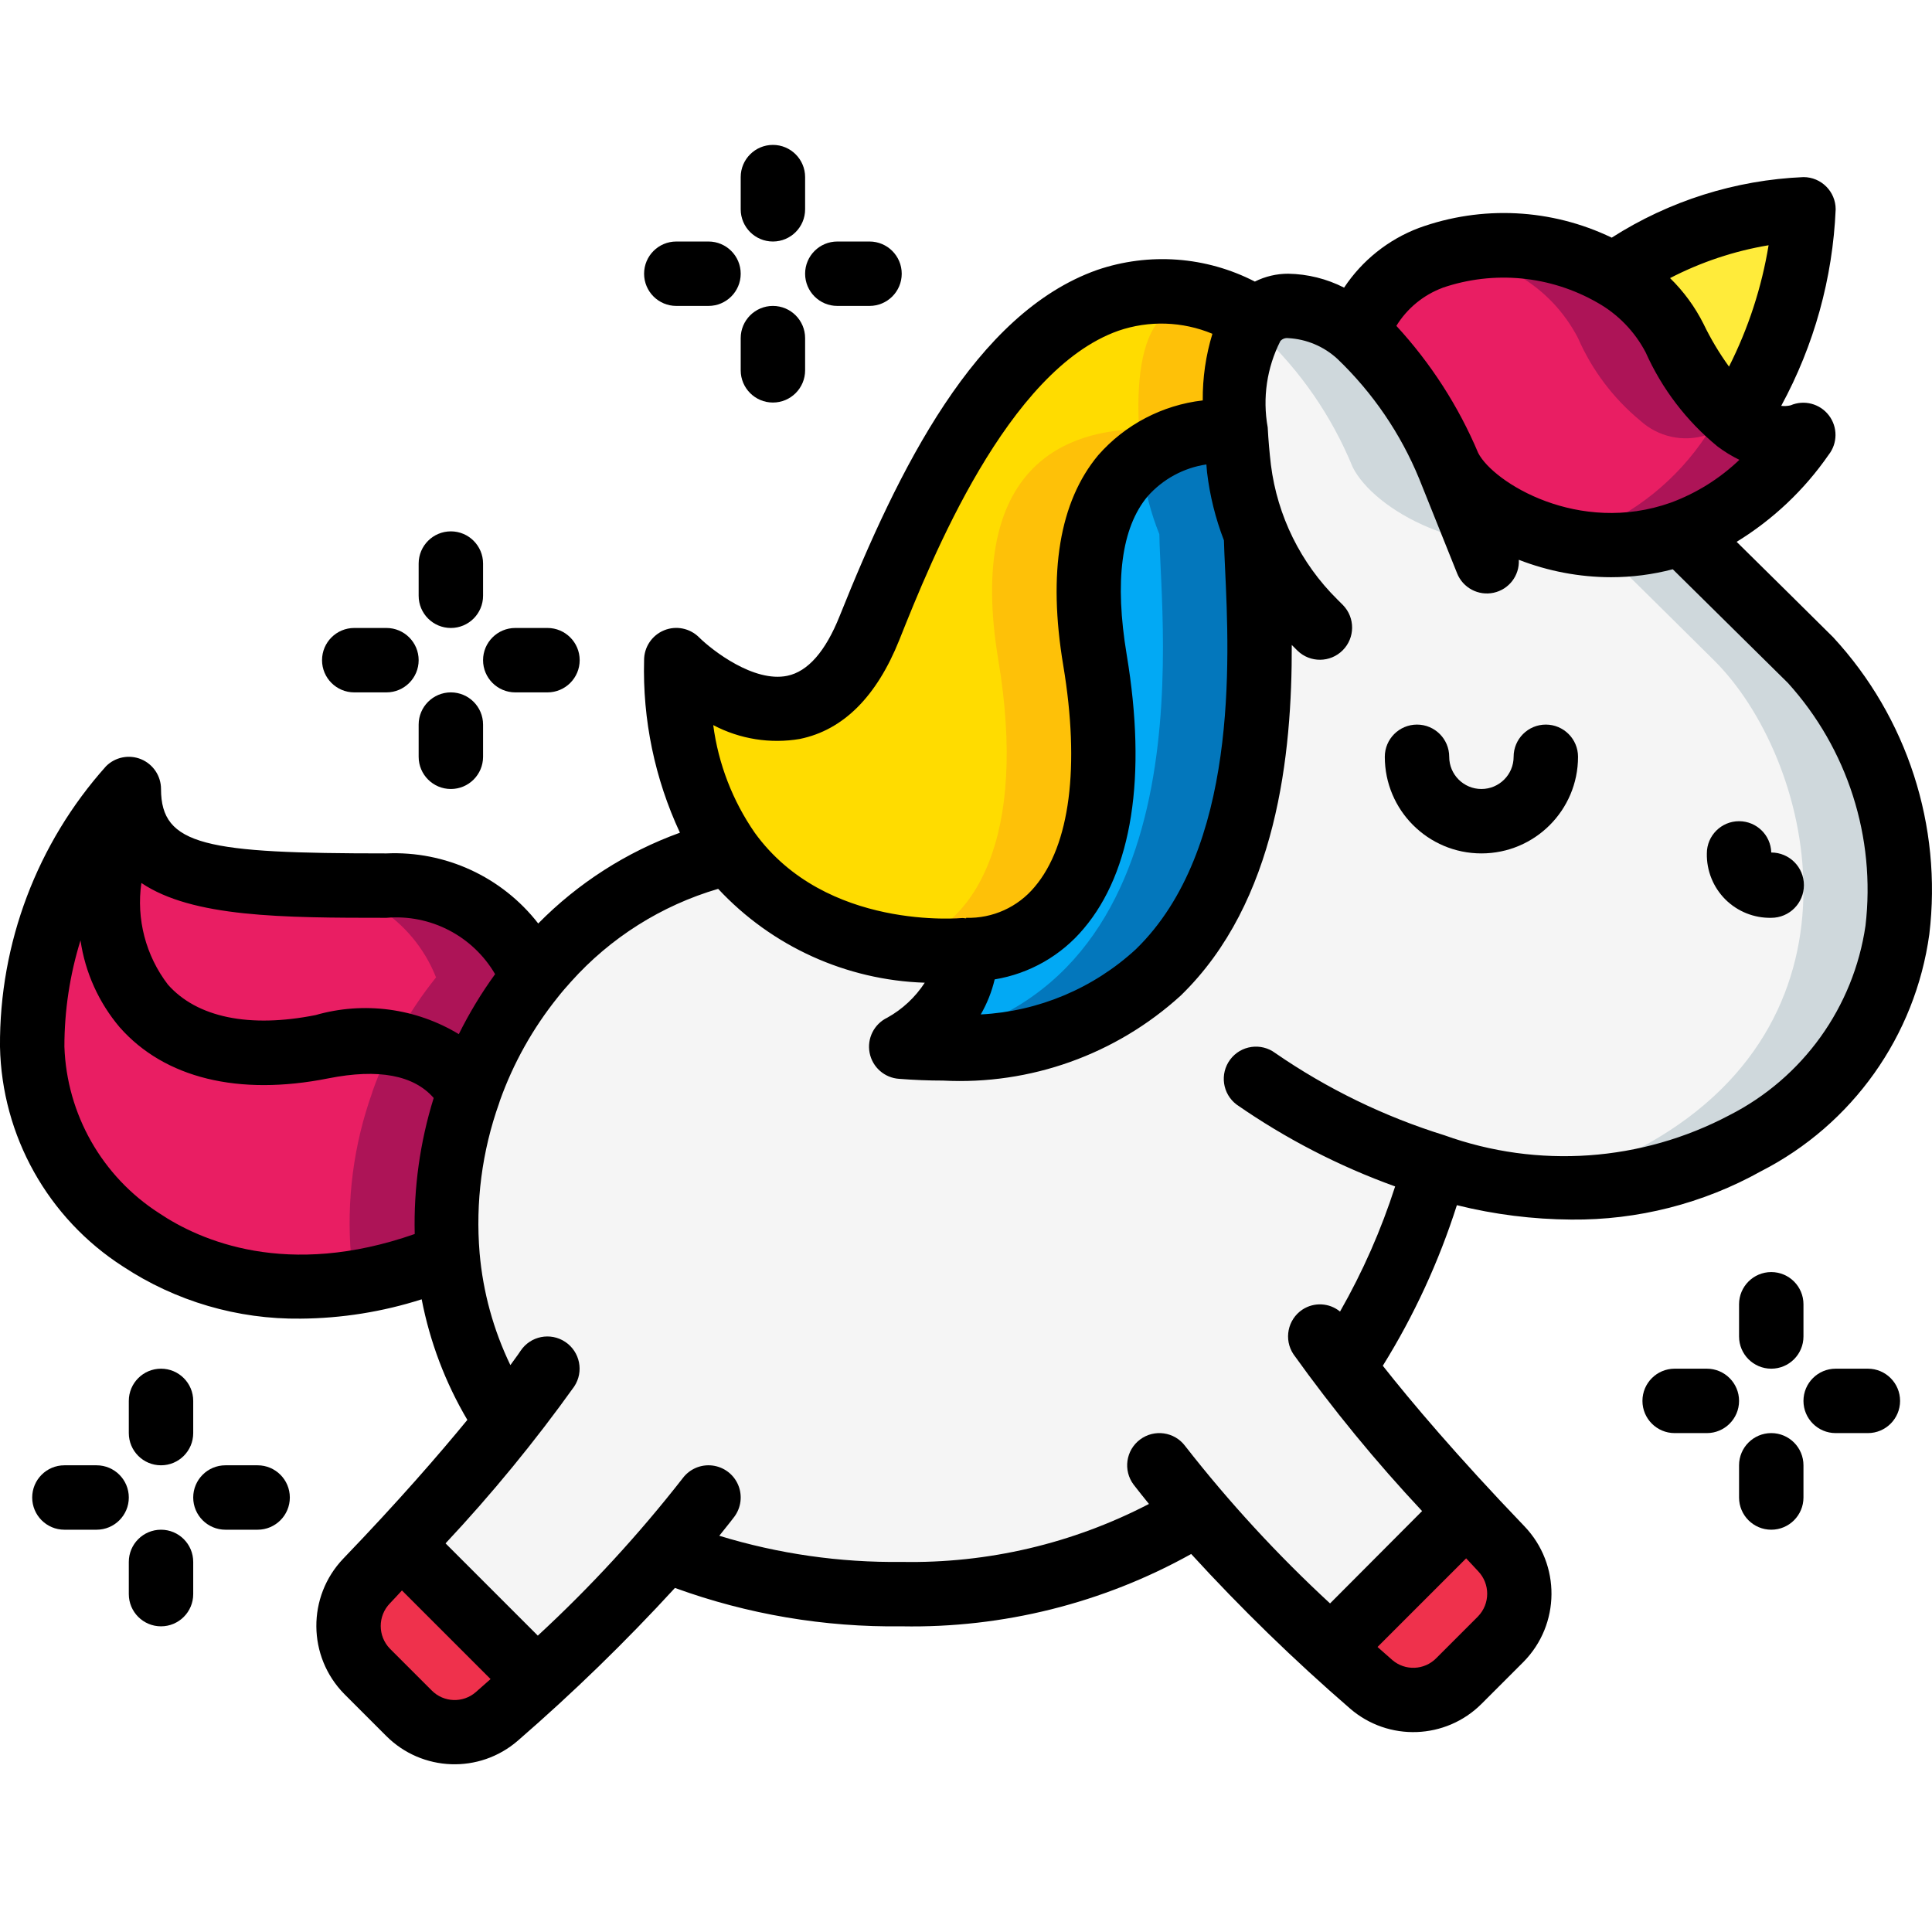
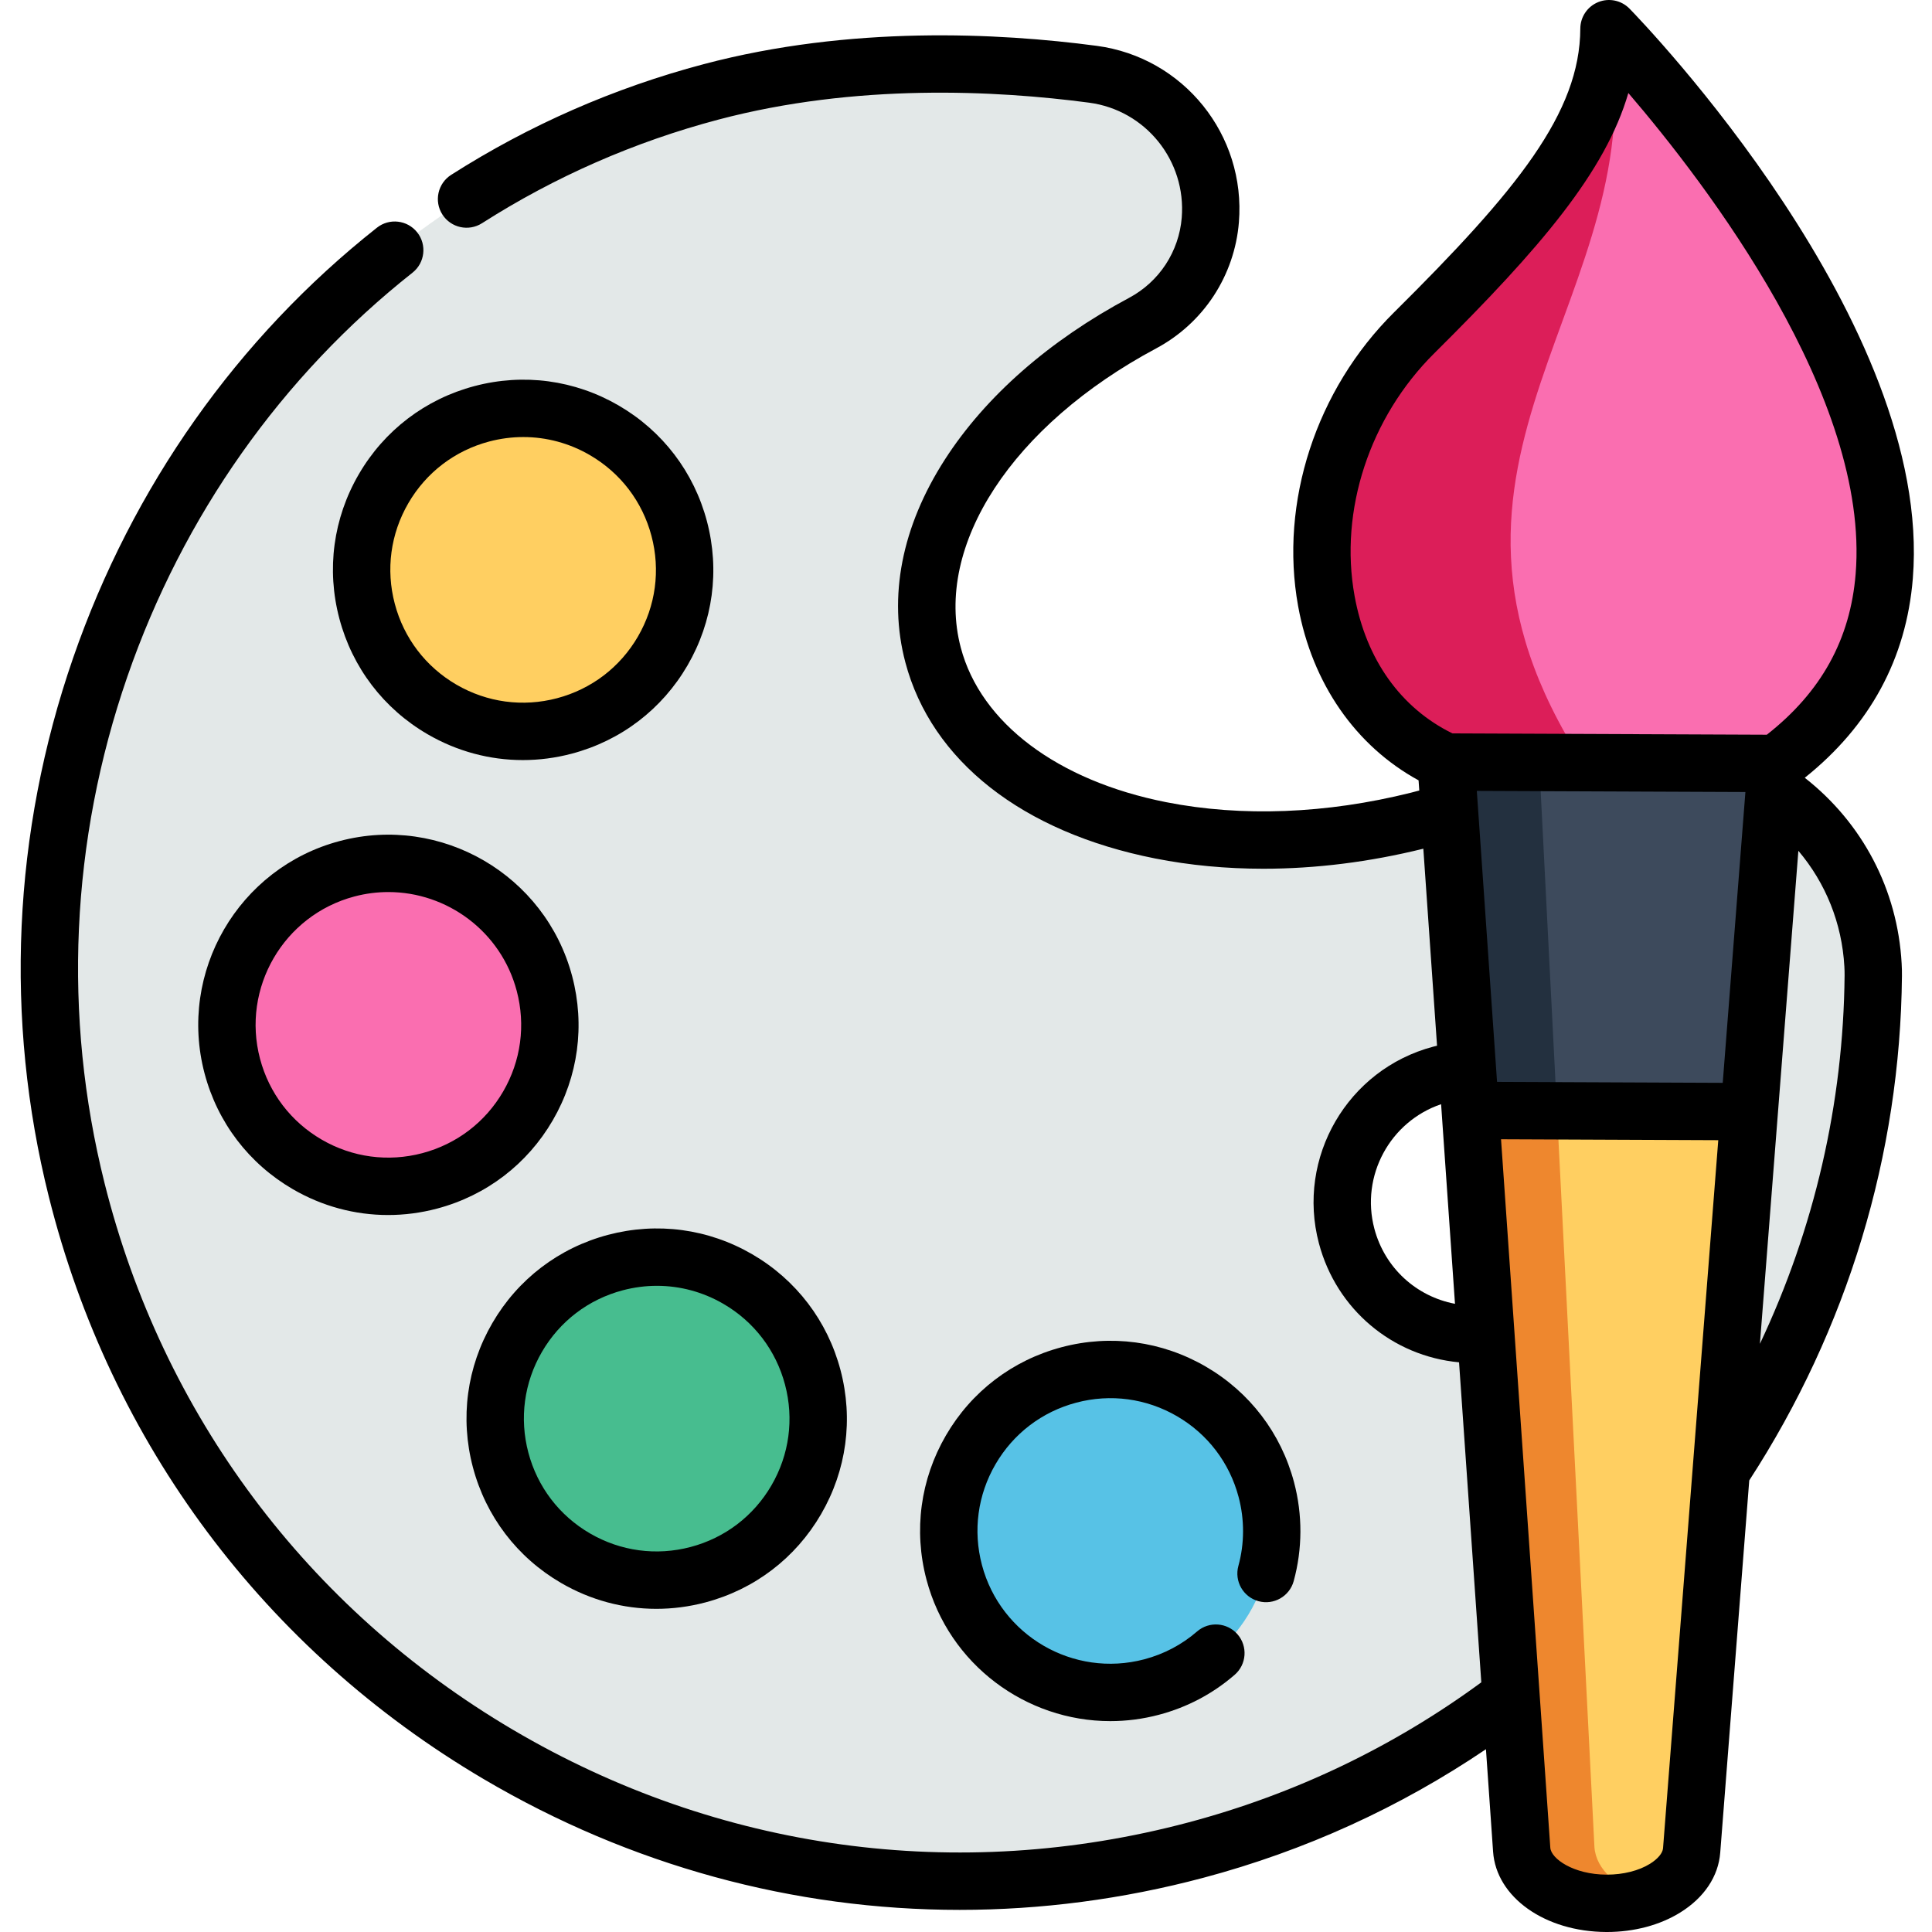
- <svg xmlns="http://www.w3.org/2000/svg" height="256" viewBox="0 0 30 25.5" width="256" version="1.1" id="svg70">
-   <defs id="defs74" />
-   <g id="Page-1" fill="none" fill-rule="evenodd" transform="matrix(0.5000765,0,0,0.5000765,-1.5542417e-4,0)">
-     <g id="023---Unicorn">
-       <path id="Path" d="m 55.99,9.01 c -0.908,1.382 -2.227,2.445 -3.77,3.04 C 48.96,13.21 45.71,11.43 45,10 44.359,8.437 43.39,7.028 42.16,5.87 43.02,2.89 47.35,2.4 50.12,4.04 50.923,4.498 51.575,5.179 52,6 c 0.434,0.993 1.095,1.87 1.93,2.56 0.556,0.509 1.342,0.681 2.06,0.45 z" fill="#e91e63" />
-       <path id="path3" d="M 53.93,8.56 C 53.095,7.87 52.434,6.993 52,6 51.575,5.179 50.923,4.498 50.12,4.04 48.619,3.178 46.849,2.91 45.16,3.286 45.849,3.432 46.511,3.686 47.12,4.04 47.923,4.498 48.575,5.179 49,6 c 0.434,0.993 1.095,1.87 1.93,2.56 0.556,0.509 1.342,0.681 2.06,0.45 -0.908,1.382 -2.227,2.445 -3.77,3.04 -0.226,0.079 -0.456,0.146 -0.69,0.2 1.224,0.285 2.504,0.216 3.69,-0.2 1.543,-0.595 2.862,-1.658 3.77,-3.04 -0.718,0.231 -1.504,0.059 -2.06,-0.45 z" fill="#ad1457" />
-       <path id="path5" d="M 38.37,8.83 C 36.26,8.86 32.97,9.84 34,16 c 1,6 -1,9 -4,9 0,0 -4.78,0.53 -7.37,-3.05 C 21.463,20.193 20.892,18.107 21,16 c 0,0 4,4 6,-1 1.91,-4.77 5.63,-13.17 12.04,-9.6 -0.62,0.66 -0.75,2.03 -0.67,3.43 z" fill="#ffdc00" />
-       <path id="path7" d="M 39.04,5.4 C 37.707,4.559 36.077,4.332 34.565,4.776 35.078,4.928 35.573,5.137 36.04,5.4 35.42,6.06 35.29,7.43 35.37,8.83 33.26,8.86 29.97,9.84 31,16 c 0.906,5.435 -0.654,8.4 -3.185,8.912 0.722,0.115 1.456,0.144 2.185,0.088 3,0 5,-3 4,-9 -1.03,-6.16 2.26,-7.14 4.37,-7.17 -0.08,-1.4 0.05,-2.77 0.67,-3.43 z" fill="#fec108" />
-       <path id="path9" d="m 28,28 c 1.142,-0.586 1.899,-1.721 2,-3 3,0 5,-3 4,-9 -1.03,-6.16 2.26,-7.14 4.37,-7.17 0.02,0.41 0.06,0.83 0.1,1.22 0.089,0.7 0.267,1.385 0.53,2.04 0.04,3.16 1.88,16.9 -11,15.91 z" fill="#02a9f4" />
-       <path id="path11" d="m 39,12.09 c -0.263,-0.655 -0.441,-1.34 -0.53,-2.04 -0.04,-0.39 -0.08,-0.81 -0.1,-1.22 -1.046,-0.019 -2.071,0.296 -2.926,0.9 0.01,0.107 0.015,0.22 0.026,0.323 0.089,0.699 0.267,1.383 0.53,2.037 0.036,2.875 1.559,14.5 -7.866,15.833 C 28.056,27.969 28,28 28,28 40.88,28.99 39.04,15.25 39,12.09 Z" fill="#0377bc" />
-       <path id="path13" d="m 54.19,31 c -2.973,1.56 -6.46,1.817 -9.63,0.71 -0.603,2.228 -1.566,4.342 -2.85,6.26 0.7,0.91 1.94,2.44 3.84,4.48 l -4.23,4.23 C 39.862,45.359 38.483,43.953 37.19,42.47 34.443,44.2 31.246,45.08 28,45 c -2.514,0.056 -5.013,-0.407 -7.34,-1.36 -1.251,1.419 -2.58,2.768 -3.98,4.04 l -4.23,-4.23 c 1.47,-1.58 2.54,-2.85 3.28,-3.76 -1.05,-1.542 -1.68,-3.331 -1.83,-5.19 -0.147,-1.721 0.078,-3.454 0.66,-5.08 v -0.01 c 0.454,-1.29 1.124,-2.494 1.98,-3.56 0.14,-0.18 0.3,-0.36 0.46,-0.54 1.48,-1.68 3.449,-2.855 5.63,-3.36 C 25.22,25.53 30,25 30,25 29.899,26.279 29.142,27.414 28,28 40.88,28.99 39.04,15.25 39,12.09 38.737,11.435 38.559,10.75 38.47,10.05 38.43,9.66 38.39,9.24 38.37,8.83 38.29,7.43 38.42,6.06 39.04,5.4 39.288,5.136 39.638,4.99 40,5 c 0.799,0.03 1.563,0.337 2.16,0.87 1.23,1.158 2.199,2.567 2.84,4.13 0.71,1.43 3.96,3.21 7.22,2.05 1.26,1.24 2.72,2.68 4,3.95 3.03,3 5.06,11 -2.03,15 z" fill="#f5f5f5" />
-       <path id="path15" d="m 39.16,5.87 c 1.23,1.158 2.199,2.567 2.84,4.13 0.66,1.329 3.514,2.957 6.53,2.25 C 47.099,12.005 45.826,11.194 45,10 44.359,8.437 43.39,7.028 42.16,5.87 41.563,5.337 40.799,5.03 40,5 39.638,4.99 39.288,5.136 39.04,5.4 c -0.07,0.077 -0.132,0.16 -0.187,0.249 0.103,0.072 0.208,0.14 0.307,0.221 z" fill="#cfd8dc" />
-       <path id="path17" d="m 56.22,16 c -1.28,-1.27 -2.74,-2.71 -4,-3.95 -0.847,0.299 -1.747,0.419 -2.643,0.352 1.175,1.157 2.48,2.444 3.643,3.6 3.03,3 5.06,11 -2.03,15 -1.198,0.674 -2.516,1.108 -3.88,1.277 2.371,0.324 4.784,-0.125 6.88,-1.279 7.09,-4 5.06,-12 2.03,-15 z" fill="#cfd8dc" />
-       <path id="path19" d="m 16.54,25.85 c -0.856,1.066 -1.526,2.27 -1.98,3.56 v 0.01 C 13.978,31.046 13.753,32.779 13.9,34.5 6.46,37.54 1,32.77 1,28 0.983,25.055 2.051,22.207 4,20 c 0,3 3,3 8,3 1.974,-0.144 3.812,1.01 4.54,2.85 z" fill="#e91e63" />
-       <path id="path21" d="M 12,23 C 7,23 4,23 4,20 3.357,20.705 2.814,21.495 2.385,22.348 3.73,23 6,23 9,23 c 1.974,-0.144 3.812,1.01 4.54,2.85 -0.856,1.066 -1.526,2.27 -1.98,3.56 v 0.01 c -0.582,1.626 -0.807,3.359 -0.66,5.08 -0.975,0.401 -1.996,0.68 -3.04,0.83 2.051,0.283 4.141,-0.004 6.04,-0.83 -0.147,-1.721 0.078,-3.454 0.66,-5.08 v -0.01 c 0.454,-1.29 1.124,-2.494 1.98,-3.56 C 15.812,24.01 13.974,22.856 12,23 Z" fill="#ad1457" />
-       <path id="path23" d="M 56,2 C 55.869,4.325 55.157,6.581 53.93,8.56 53.095,7.87 52.434,6.993 52,6 51.575,5.179 50.923,4.498 50.12,4.04 51.842,2.807 53.884,2.099 56,2 Z" fill="#ffeb3a" />
-       <path id="path25" d="m 46.6,46.4 -1.3,1.3 c -0.739,0.743 -1.928,0.787 -2.72,0.1 -0.37,-0.32 -0.8,-0.7 -1.26,-1.12 l 4.23,-4.23 c 0.32,0.36 0.69,0.74 1.07,1.14 0.76,0.786 0.751,2.035 -0.02,2.81 z" fill="#ef314c" />
-       <path id="path27" d="m 16.68,47.68 c -0.46,0.42 -0.89,0.8 -1.26,1.12 -0.792,0.687 -1.981,0.643 -2.72,-0.1 l -1.3,-1.3 c -0.771,-0.775 -0.78,-2.024 -0.02,-2.81 0.38,-0.4 0.75,-0.78 1.07,-1.14 z" fill="#ef314c" />
-       <g fill="#000000" id="g66">
-         <path id="Shape" d="m 53.925,12.325 c 1.129,-0.692 2.101,-1.611 2.855,-2.7 C 57.063,9.266 57.067,8.76 56.788,8.397 56.51,8.034 56.02,7.906 55.6,8.087 55.505,8.109 55.406,8.115 55.309,8.103 56.331,6.224 56.909,4.137 57,2 57,1.448 56.552,1 56,1 53.884,1.09 51.83,1.739 50.046,2.88 48.171,1.977 46.011,1.869 44.056,2.58 43.108,2.939 42.296,3.587 41.736,4.432 41.198,4.158 40.604,4.01 40,4 c -0.359,-2.616e-4 -0.714,0.083 -1.035,0.244 -1.516,-0.782 -3.286,-0.912 -4.9,-0.36 -3.789,1.344 -6.166,6.186 -7.992,10.744 -0.439,1.1 -0.986,1.724 -1.626,1.857 -1.038,0.216 -2.329,-0.789 -2.738,-1.192 C 21.423,15.006 20.992,14.919 20.618,15.074 20.243,15.229 19.999,15.595 20,16 c -0.049,1.848 0.332,3.682 1.113,5.357 -1.659,0.6 -3.162,1.563 -4.4,2.819 C 15.588,22.729 13.831,21.918 12,22 6.407,22 5,21.765 5,20 5,19.596 4.756,19.231 4.383,19.076 4.009,18.922 3.579,19.007 3.293,19.293 1.152,21.685 -0.022,24.789 0,28 c 0.056,2.77 1.488,5.33 3.819,6.827 1.637,1.08 3.56,1.644 5.521,1.619 1.274,-0.01 2.54,-0.212 3.754,-0.6 0.255,1.32 0.734,2.586 1.418,3.744 -0.888,1.082 -2.138,2.524 -3.851,4.306 -1.129,1.18 -1.115,3.045 0.032,4.208 l 1.3,1.3 c 1.112,1.113 2.894,1.178 4.084,0.149 1.716,-1.487 3.346,-3.071 4.881,-4.745 2.256,0.821 4.642,1.224 7.042,1.192 3.142,0.058 6.243,-0.717 8.988,-2.246 1.55,1.695 3.197,3.297 4.934,4.8 1.19,1.029 2.972,0.964 4.084,-0.149 l 1.3,-1.3 c 1.147,-1.163 1.161,-3.028 0.032,-4.209 -2.1,-2.188 -3.525,-3.878 -4.4,-4.987 0.97,-1.561 1.742,-3.235 2.3,-4.986 1.163,0.289 2.356,0.439 3.554,0.447 2.06,0.02 4.089,-0.497 5.888,-1.5 2.841,-1.452 4.793,-4.2 5.228,-7.36 0.404,-3.363 -0.687,-6.733 -2.985,-9.221 -0.951,-0.944 -2.003,-1.983 -2.998,-2.964 z M 53.688,6.884 C 53.385,6.466 53.12,6.022 52.896,5.557 52.631,5.029 52.28,4.549 51.857,4.136 c 0.961,-0.497 1.993,-0.842 3.06,-1.02 -0.215,1.311 -0.63,2.582 -1.229,3.768 z m -8.9,-2.446 c 1.595,-0.547 3.349,-0.38 4.812,0.459 0.639,0.359 1.16,0.896 1.5,1.545 0.506,1.133 1.269,2.132 2.228,2.919 0.213,0.161 0.442,0.301 0.682,0.418 -0.611,0.584 -1.335,1.036 -2.128,1.329 C 49.017,12.126 46.374,10.482 45.902,9.57 45.289,8.116 44.428,6.779 43.359,5.619 43.692,5.077 44.197,4.661 44.793,4.438 Z m -6.748,8.715 c 0.134,2.834 0.414,8.73 -2.771,11.824 -1.32,1.215 -3.023,1.93 -4.815,2.023 0.196,-0.34 0.342,-0.706 0.432,-1.088 1.082,-0.178 2.064,-0.738 2.767,-1.579 1.5,-1.774 1.964,-4.711 1.333,-8.5 -0.382,-2.29 -0.165,-3.945 0.647,-4.918 0.473,-0.536 1.12,-0.888 1.827,-0.993 0.009,0.081 0.011,0.166 0.021,0.247 0.086,0.723 0.262,1.432 0.524,2.111 0.007,0.25 0.019,0.534 0.035,0.873 z m -13.2,5.292 c 1.342,-0.276 2.38,-1.31 3.085,-3.073 1,-2.508 3.356,-8.38 6.8,-9.6 0.953,-0.328 1.992,-0.294 2.922,0.093 -0.205,0.67 -0.306,1.368 -0.3,2.069 -1.256,0.145 -2.413,0.752 -3.247,1.702 -1.2,1.441 -1.568,3.637 -1.084,6.529 0.523,3.14 0.208,5.581 -0.887,6.873 C 31.605,23.669 30.82,24.024 30,24 v 0.017 c -0.035,-0.006 -0.071,-0.009 -0.107,-0.011 -0.043,0 -4.247,0.407 -6.455,-2.645 -0.69,-0.996 -1.133,-2.143 -1.291,-3.345 0.827,0.436 1.775,0.587 2.696,0.429 z M 12,24 c 1.368,-0.118 2.681,0.563 3.374,1.749 -0.427,0.588 -0.804,1.212 -1.127,1.863 C 12.912,26.804 11.3,26.589 9.8,27.02 7.745,27.43 6.116,27.095 5.214,26.073 4.526,25.175 4.229,24.038 4.39,22.918 5.977,23.986 8.762,24 12,24 Z M 4.935,33.167 C 3.169,32.03 2.072,30.099 2,28 c -3.355e-4,-1.119 0.168,-2.231 0.5,-3.3 0.145,0.996 0.567,1.932 1.218,2.7 1.393,1.579 3.691,2.141 6.477,1.585 1.557,-0.309 2.654,-0.1 3.272,0.609 -0.425,1.366 -0.624,2.793 -0.589,4.224 -3.962,1.388 -6.658,0.213 -7.943,-0.651 z m 8.473,14.827 -1.3,-1.3 c -0.381,-0.392 -0.381,-1.016 0,-1.408 0.134,-0.139 0.244,-0.261 0.373,-0.4 l 2.752,2.752 -0.461,0.407 c -0.397,0.344 -0.993,0.322 -1.364,-0.051 z m 32.485,-2.3 -1.3,1.3 c -0.369,0.37 -0.961,0.394 -1.358,0.054 l -0.461,-0.407 2.752,-2.752 c 0.129,0.135 0.239,0.256 0.373,0.4 0.376,0.393 0.374,1.014 -0.006,1.404 z M 57.926,24.245 c -0.37,2.531 -1.946,4.725 -4.226,5.884 -2.73,1.443 -5.942,1.67 -8.847,0.624 -1.87,-0.581 -3.641,-1.442 -5.253,-2.553 -0.442,-0.331 -1.069,-0.242 -1.4,0.2 -0.331,0.442 -0.242,1.069 0.2,1.4 1.522,1.058 3.177,1.912 4.921,2.541 -0.434,1.351 -1.008,2.653 -1.711,3.885 -0.334,-0.274 -0.808,-0.298 -1.169,-0.06 -0.459,0.306 -0.583,0.927 -0.277,1.386 1.223,1.709 2.557,3.335 3.994,4.869 L 41.3,45.289 c -1.63,-1.505 -3.135,-3.14 -4.5,-4.889 -0.331,-0.442 -0.958,-0.531 -1.4,-0.2 -0.442,0.331 -0.531,0.958 -0.2,1.4 0.152,0.2 0.317,0.4 0.477,0.6 -2.369,1.231 -5.008,1.85 -7.677,1.8 -1.919,0.024 -3.83,-0.25 -5.665,-0.812 0.156,-0.2 0.317,-0.391 0.465,-0.588 0.214,-0.286 0.26,-0.664 0.12,-0.993 -0.14,-0.329 -0.445,-0.557 -0.8,-0.6 C 21.765,40.964 21.414,41.114 21.2,41.4 c -1.365,1.749 -2.87,3.384 -4.5,4.889 l -2.865,-2.865 c 1.437,-1.534 2.771,-3.16 3.994,-4.869 0.307,-0.46 0.183,-1.08 -0.277,-1.387 -0.46,-0.307 -1.08,-0.183 -1.387,0.277 0,0.006 -0.108,0.159 -0.317,0.444 -0.526,-1.091 -0.85,-2.269 -0.955,-3.476 -0.132,-1.578 0.074,-3.166 0.606,-4.658 0.009,-0.024 0.017,-0.049 0.023,-0.074 0.416,-1.166 1.024,-2.253 1.8,-3.217 0.127,-0.164 0.272,-0.326 0.407,-0.478 1.225,-1.369 2.808,-2.368 4.571,-2.886 1.665,1.787 3.974,2.836 6.415,2.915 -0.293,0.451 -0.692,0.824 -1.162,1.085 -0.411,0.197 -0.637,0.646 -0.55,1.093 0.087,0.447 0.465,0.779 0.92,0.807 0.465,0.036 0.916,0.054 1.356,0.054 2.715,0.141 5.373,-0.809 7.384,-2.639 3,-2.911 3.459,-7.519 3.448,-10.888 l 0.179,0.179 c 0.392,0.379 1.016,0.374 1.402,-0.012 0.386,-0.386 0.391,-1.009 0.012,-1.402 L 41.525,14.113 C 40.39,12.991 39.664,11.521 39.464,9.937 39.42,9.56 39.385,9.17 39.364,8.772 39.199,7.859 39.337,6.918 39.757,6.091 39.818,6.022 39.909,5.988 40,6 c 0.57,0.03 1.111,0.259 1.53,0.646 1.097,1.051 1.962,2.319 2.539,3.724 l 1.175,2.93 c 0.179,0.453 0.66,0.709 1.136,0.606 0.476,-0.103 0.807,-0.536 0.781,-1.023 0.912,0.355 1.883,0.539 2.862,0.541 0.648,2.55e-4 1.293,-0.083 1.919,-0.247 1.157,1.14 2.433,2.4 3.575,3.53 1.853,2.048 2.731,4.795 2.409,7.538 z" fill-rule="nonzero" />
-         <path id="path30" d="m 54,21 c -0.552,0 -1,0.448 -1,1 -0.011,0.534 0.196,1.049 0.573,1.427 C 53.951,23.804 54.466,24.011 55,24 c 0.56,0 1.014,-0.454 1.014,-1.014 0,-0.56 -0.454,-1.014 -1.014,-1.014 C 54.985,21.431 54.542,21 54,21 Z" />
-         <path id="path32" d="m 48,18 c -0.552,0 -1,0.448 -1,1 0,0.552 -0.448,1 -1,1 -0.552,0 -1,-0.448 -1,-1 0,-0.552 -0.448,-1 -1,-1 -0.552,0 -1,0.448 -1,1 0,1.657 1.343,3 3,3 1.657,0 3,-1.343 3,-3 0,-0.552 -0.448,-1 -1,-1 z" />
-         <path id="path34" d="m 55,38 c 0.552,0 1,-0.448 1,-1 v -1 c 0,-0.552 -0.448,-1 -1,-1 -0.552,0 -1,0.448 -1,1 v 1 c 0,0.552 0.448,1 1,1 z" />
-         <path id="path36" d="m 58,38 h -1 c -0.552,0 -1,0.448 -1,1 0,0.552 0.448,1 1,1 h 1 c 0.552,0 1,-0.448 1,-1 0,-0.552 -0.448,-1 -1,-1 z" />
-         <path id="path38" d="m 53,38 h -1 c -0.552,0 -1,0.448 -1,1 0,0.552 0.448,1 1,1 h 1 c 0.552,0 1,-0.448 1,-1 0,-0.552 -0.448,-1 -1,-1 z" />
-         <path id="path40" d="m 54,42 c 0,0.552 0.448,1 1,1 0.552,0 1,-0.448 1,-1 v -1 c 0,-0.552 -0.448,-1 -1,-1 -0.552,0 -1,0.448 -1,1 z" />
-         <path id="path42" d="m 5,38 c -0.552,0 -1,0.448 -1,1 v 1 c 0,0.552 0.448,1 1,1 0.552,0 1,-0.448 1,-1 V 39 C 6,38.448 5.552,38 5,38 Z" />
-         <path id="path44" d="M 8,41 H 7 c -0.552,0 -1,0.448 -1,1 0,0.552 0.448,1 1,1 H 8 C 8.552,43 9,42.552 9,42 9,41.448 8.552,41 8,41 Z" />
-         <path id="path46" d="M 4,42 C 4,41.448 3.552,41 3,41 H 2 c -0.552,0 -1,0.448 -1,1 0,0.552 0.448,1 1,1 h 1 c 0.552,0 1,-0.448 1,-1 z" />
-         <path id="path48" d="m 4,45 c 0,0.552 0.448,1 1,1 0.552,0 1,-0.448 1,-1 V 44 C 6,43.448 5.552,43 5,43 4.448,43 4,43.448 4,44 Z" />
-         <path id="path50" d="m 14,12 c -0.552,0 -1,0.448 -1,1 v 1 c 0,0.552 0.448,1 1,1 0.552,0 1,-0.448 1,-1 v -1 c 0,-0.552 -0.448,-1 -1,-1 z" />
-         <path id="path52" d="m 16,17 h 1 c 0.552,0 1,-0.448 1,-1 0,-0.552 -0.448,-1 -1,-1 h -1 c -0.552,0 -1,0.448 -1,1 0,0.552 0.448,1 1,1 z" />
-         <path id="path54" d="m 12,15 h -1 c -0.552,0 -1,0.448 -1,1 0,0.552 0.448,1 1,1 h 1 c 0.552,0 1,-0.448 1,-1 0,-0.552 -0.448,-1 -1,-1 z" />
-         <path id="path56" d="m 13,19 c 0,0.552 0.448,1 1,1 0.552,0 1,-0.448 1,-1 v -1 c 0,-0.552 -0.448,-1 -1,-1 -0.552,0 -1,0.448 -1,1 z" />
-         <path id="path58" d="m 24,0 c -0.552,0 -1,0.448 -1,1 v 1 c 0,0.552 0.448,1 1,1 0.552,0 1,-0.448 1,-1 V 1 C 25,0.448 24.552,0 24,0 Z" />
-         <path id="path60" d="m 26,5 h 1 C 27.552,5 28,4.552 28,4 28,3.448 27.552,3 27,3 h -1 c -0.552,0 -1,0.448 -1,1 0,0.552 0.448,1 1,1 z" />
-         <path id="path62" d="m 22,3 h -1 c -0.552,0 -1,0.448 -1,1 0,0.552 0.448,1 1,1 h 1 C 22.552,5 23,4.552 23,4 23,3.448 22.552,3 22,3 Z" />
-         <path id="path64" d="m 23,7 c 0,0.552 0.448,1 1,1 0.552,0 1,-0.448 1,-1 V 6 C 25,5.448 24.552,5 24,5 23.448,5 23,5.448 23,6 Z" />
-       </g>
-     </g>
+ <svg xmlns="http://www.w3.org/2000/svg" height="256pt" version="1.1" viewBox="-5 0 256 256.5" width="256pt" id="svg16">
+   <defs id="defs16" />
+   <g id="surface1" transform="matrix(0.5009778,0,0,0.5009778,-2.756004,1.4671399e-4)">
+     <path d="m 404.984,205.066 c -9.75,4.758 -20.371,8.738 -31.676,11.73 -0.84,0.223 -1.68,0.434 -2.523,0.641 -24.188,6.047 -47.812,6.609 -68.164,2.602 -30.754,-6.07 -54.004,-22.59 -60.324,-46.461 -8.34,-31.5 15.262,-66.445 55.547,-87.965 5.125,-2.73 9.363,-6.66 12.449,-11.371 3.078,-4.688 5,-10.156 5.473,-15.934 C 317.32,39.211 303.656,22.207 284.648,19.688 258.594,16.215 220.781,14.461 183.449,24.344 58.031,57.547 -16.148,189.488 15.348,315.344 48.156,446.426 181.766,524.934 311.965,490.285 c 106.938,-28.449 178.504,-125.684 179.496,-231.734 0.004,-0.848 -0.016,-1.793 -0.07,-2.828 -2.34,-42.676 -47.984,-69.414 -86.406,-50.656 z M 394.719,352.438 c -18.707,4.949 -37.871,-6.188 -42.82,-24.887 -4.953,-18.707 6.188,-37.871 24.895,-42.824 18.699,-4.949 37.859,6.191 42.816,24.902 4.949,18.695 -6.191,37.855 -24.891,42.809 z m 0,0" style="fill:#e3e8e8;fill-opacity:1;fill-rule:nonzero;stroke:none" id="path1" />
+     <path d="m 332.035,405.727 c 0,23.625 -19.152,42.781 -42.781,42.781 -23.629,0 -42.781,-19.156 -42.781,-42.781 0,-23.629 19.152,-42.785 42.781,-42.785 23.629,0 42.781,19.156 42.781,42.785 z m 0,0" style="fill:#57c2e6;fill-opacity:1;fill-rule:nonzero;stroke:none" id="path2" />
+     <path d="m 211.836,375.953 c 0,23.625 -19.156,42.781 -42.785,42.781 -23.629,0 -42.781,-19.156 -42.781,-42.781 0,-23.629 19.152,-42.785 42.781,-42.785 23.629,0 42.785,19.156 42.785,42.785 z m 0,0" style="fill:#47bd8f;fill-opacity:1;fill-rule:nonzero;stroke:none" id="path3" />
+     <path d="m 140.727,271.586 c 0,23.629 -19.156,42.785 -42.781,42.785 -23.629,0 -42.785,-19.156 -42.785,-42.785 0,-23.625 19.156,-42.781 42.785,-42.781 23.625,0 42.781,19.156 42.781,42.781 z m 0,0" style="fill:#fa6eb0;fill-opacity:1;fill-rule:nonzero;stroke:none" id="path4" />
+     <path d="m 176.441,151.02 c 0,23.629 -19.156,42.785 -42.785,42.785 -23.625,0 -42.781,-19.156 -42.781,-42.785 0,-23.625 19.156,-42.781 42.781,-42.781 23.629,0 42.785,19.156 42.785,42.781 z m 0,0" style="fill:#ffcf61;fill-opacity:1;fill-rule:nonzero;stroke:none" id="path5" />
+     <path d="m 465.789,202.32 -7.199,92.27 -15.27,195.789 c -0.305,3.953 -2.953,7.469 -7.02,9.996 -4.055,2.523 -9.555,4.051 -15.562,4.023 -12.023,-0.051 -21.906,-6.305 -22.453,-14.207 l -13.625,-195.91 -6.422,-92.328 z m 0,0" style="fill:#ffcf61;fill-opacity:1;fill-rule:nonzero;stroke:none" id="path6" />
+     <path d="m 431.59,502.609 c -7.918,-2.133 -13.609,-7.152 -14.027,-13.098 l -14.633,-287.453 -24.691,-0.105 6.426,92.324 13.621,195.914 c 0.547,7.902 10.434,14.152 22.449,14.203 3.926,0.019 7.637,-0.625 10.855,-1.785 z m 0,0" style="fill:#ee872e;fill-opacity:1;fill-rule:nonzero;stroke:none" id="path7" />
+     <path d="m 458.59,294.594 7.199,-92.273 -62.863,-0.258 -24.688,-0.109 6.422,92.328 22.969,0.094 z m 0,0" style="fill:#3d4a5c;fill-opacity:1;fill-rule:nonzero;stroke:none" id="path8" />
+     <path d="m 378.238,201.957 c -40.066,-18.008 -44.273,-78.238 -8.441,-113.766 35.828,-35.527 51.523,-56.59 51.625,-80.59 0,0 129.129,132.246 44.363,194.723 z m 0,0" style="fill:#fa6eb0;fill-opacity:1;fill-rule:nonzero;stroke:none" id="path9" />
+     <path d="m 414.484,202.105 -36.246,-0.152 C 338.18,183.945 333.965,123.719 369.797,88.199 405.625,52.668 421.324,31.598 421.426,7.602 434.391,79.055 362.473,121.375 414.484,202.105 Z m 0,0" style="fill:#dc1e59;fill-opacity:1;fill-rule:nonzero;stroke:none" id="path10" />
+     <path d="m 407.629,294.375 -4.703,-92.312 -24.688,-0.109 6.422,92.328 z m 0,0" style="fill:#23303f;fill-opacity:1;fill-rule:nonzero;stroke:none" id="path11" />
+     <path d="m 328.523,424.328 c 4.047,1.109 8.23,-1.273 9.34,-5.32 2.34,-8.531 2.371,-17.586 0.098,-26.176 -3.445,-13.012 -11.75,-23.898 -23.383,-30.664 -11.633,-6.762 -25.207,-8.594 -38.215,-5.148 -13.012,3.445 -23.902,11.75 -30.664,23.383 -6.766,11.633 -8.594,25.207 -5.148,38.215 5.973,22.555 26.41,37.496 48.715,37.496 4.254,0 8.582,-0.543 12.883,-1.684 7.496,-1.984 14.246,-5.547 20.066,-10.586 3.176,-2.746 3.52,-7.547 0.773,-10.723 -2.75,-3.172 -7.551,-3.516 -10.723,-0.77 -4.055,3.512 -8.77,5.996 -14.004,7.383 -18.766,4.965 -38.051,-6.254 -43.016,-25.004 -2.406,-9.086 -1.129,-18.562 3.594,-26.688 4.723,-8.125 12.328,-13.922 21.414,-16.328 9.082,-2.406 18.559,-1.129 26.684,3.594 8.125,4.723 13.926,12.328 16.328,21.414 1.59,6 1.57,12.32 -0.062,18.266 -1.109,4.051 1.273,8.23 5.32,9.34 z m 0,0" style="fill:#000000;fill-opacity:1;fill-rule:nonzero;stroke:none" id="path12" />
+     <path d="m 143.73,419.508 c 7.793,4.535 16.457,6.848 25.238,6.848 4.328,0 8.684,-0.562 12.977,-1.699 13.012,-3.441 23.902,-11.746 30.664,-23.383 6.766,-11.633 8.594,-25.207 5.148,-38.215 -3.445,-13.008 -11.75,-23.898 -23.383,-30.664 -11.633,-6.766 -25.207,-8.59 -38.215,-5.148 -13.012,3.445 -23.902,11.75 -30.664,23.383 -6.766,11.637 -8.594,25.207 -5.148,38.219 3.445,13.008 11.746,23.898 23.383,30.66 z m -5.094,-61.238 c 4.723,-8.125 12.328,-13.922 21.414,-16.328 2.996,-0.793 6.039,-1.188 9.059,-1.188 6.133,0 12.184,1.617 17.625,4.781 8.125,4.723 13.922,12.328 16.328,21.414 2.406,9.082 1.129,18.562 -3.594,26.684 -4.723,8.125 -12.328,13.926 -21.414,16.328 -9.082,2.406 -18.559,1.129 -26.684,-3.594 -8.125,-4.723 -13.926,-12.328 -16.328,-21.41 -2.406,-9.086 -1.129,-18.562 3.594,-26.688 z m 0,0" style="fill:#000000;fill-opacity:1;fill-rule:nonzero;stroke:none" id="path13" />
+     <path d="m 141.5,296.91 c 6.766,-11.633 8.594,-25.207 5.148,-38.219 -7.113,-26.855 -34.746,-42.926 -61.598,-35.809 -26.855,7.109 -42.922,34.742 -35.812,61.598 3.445,13.012 11.75,23.898 23.383,30.664 7.793,4.531 16.457,6.848 25.238,6.848 4.328,0 8.684,-0.562 12.977,-1.699 13.012,-3.445 23.902,-11.75 30.664,-23.383 z m -13.141,-7.641 c -4.723,8.125 -12.328,13.922 -21.414,16.328 -9.082,2.402 -18.559,1.129 -26.684,-3.594 -8.125,-4.723 -13.922,-12.328 -16.328,-21.414 -4.965,-18.754 6.254,-38.047 25.008,-43.012 3.004,-0.797 6.023,-1.176 8.996,-1.176 15.574,0 29.848,10.434 34.02,26.18 2.402,9.086 1.125,18.562 -3.598,26.688 z m 0,0" style="fill:#000000;fill-opacity:1;fill-rule:nonzero;stroke:none" id="path14" />
+     <path d="m 158.98,107.465 c -11.633,-6.766 -25.207,-8.594 -38.215,-5.148 -13.012,3.441 -23.902,11.746 -30.668,23.383 -6.762,11.633 -8.59,25.207 -5.145,38.215 3.441,13.008 11.746,23.898 23.383,30.664 7.793,4.531 16.457,6.848 25.238,6.848 4.328,0 8.68,-0.562 12.977,-1.699 13.012,-3.445 23.898,-11.75 30.664,-23.383 6.766,-11.637 8.594,-25.207 5.148,-38.219 -3.445,-13.008 -11.75,-23.898 -23.383,-30.66 z m 5.094,61.238 c -4.723,8.125 -12.328,13.922 -21.414,16.328 -9.082,2.406 -18.559,1.129 -26.684,-3.594 -8.125,-4.727 -13.926,-12.328 -16.328,-21.414 -2.406,-9.086 -1.129,-18.562 3.594,-26.684 4.723,-8.125 12.328,-13.926 21.41,-16.332 3,-0.793 6.043,-1.184 9.062,-1.184 6.133,0 12.184,1.617 17.625,4.781 8.125,4.723 13.926,12.328 16.328,21.41 2.406,9.086 1.129,18.562 -3.594,26.688 z m 0,0" style="fill:#000000;fill-opacity:1;fill-rule:nonzero;stroke:none" id="path15" />
+     <path d="M 501.938,153.301 C 507.434,85.652 430.152,5.664 426.859,2.289 c -2.152,-2.203 -5.426,-2.891 -8.289,-1.734 -2.859,1.156 -4.734,3.93 -4.75,7.012 -0.094,22.293 -16.699,42.824 -49.379,75.227 -20.66,20.488 -30.395,50.32 -25.402,77.852 3.715,20.492 15.254,37.055 31.918,46.152 l 0.188,2.691 c -1.016,0.266 -2.047,0.539 -2.207,0.582 -22.391,5.598 -44.812,6.469 -64.844,2.52 -28.812,-5.688 -49.168,-20.996 -54.453,-40.953 -7.168,-27.07 13.645,-58.945 51.789,-79.316 6.148,-3.285 11.414,-8.094 15.219,-13.906 3.82,-5.828 6.133,-12.57 6.691,-19.492 C 325.223,35.75 308.668,15.199 285.652,12.145 259.578,8.688 220.344,6.723 181.5,17.004 c -23.754,6.289 -46.27,16.16 -66.926,29.34 -3.539,2.258 -4.578,6.957 -2.32,10.496 2.262,3.539 6.957,4.574 10.496,2.32 19.328,-12.336 40.406,-21.574 62.641,-27.461 36.438,-9.645 73.547,-7.766 98.262,-4.488 14.984,1.992 25.766,15.383 24.539,30.488 -0.355,4.395 -1.828,8.68 -4.254,12.387 -2.418,3.688 -5.762,6.742 -9.668,8.832 -21.18,11.309 -38.066,26.117 -48.824,42.824 -11.469,17.809 -15.098,36.41 -10.496,53.789 6.91,26.09 31.039,45.031 66.203,51.973 9.199,1.816 18.824,2.719 28.695,2.719 13.828,0 28.129,-1.781 42.371,-5.309 l 3.633,52.211 c -0.336,0.082 -0.668,0.16 -1.008,0.25 -22.715,6.016 -36.309,29.398 -30.297,52.117 4.641,17.535 19.508,29.895 37.137,31.535 l 5.898,84.809 c -23.355,17.129 -49.43,29.613 -77.57,37.109 -61.066,16.25 -124.672,7.523 -179.105,-24.57 -54.418,-32.086 -92.84,-83.535 -108.188,-144.871 -11.09,-44.309 -9,-90.703 6.043,-134.164 14.75,-42.625 40.887,-79.652 75.578,-107.078 3.293,-2.602 3.852,-7.383 1.25,-10.676 C 102.984,58.293 98.207,57.734 94.914,60.34 57.941,89.566 30.098,128.996 14.395,174.367 -1.613,220.625 -3.836,270.016 7.973,317.191 c 16.344,65.316 57.258,120.105 115.211,154.273 38.91,22.945 82.215,34.672 126.156,34.672 21.52,0 43.203,-2.812 64.582,-8.504 26.902,-7.168 52.031,-18.617 74.891,-34.074 l 1.891,27.156 c 0.832,12.066 13.73,21.215 30,21.285 0.062,0 0.121,0 0.18,0 7.176,0 14.074,-1.836 19.426,-5.172 6.34,-3.934 10.102,-9.566 10.59,-15.859 l 7.691,-98.648 c 26.027,-40.113 40.02,-86.293 40.465,-133.676 0.016,-1.066 -0.016,-2.195 -0.082,-3.336 -1.078,-19.527 -10.371,-37.199 -25.668,-49.191 17.27,-13.816 26.906,-31.566 28.633,-52.816 z M 354,157.934 c -4.113,-22.676 3.988,-47.332 21.148,-64.344 28.121,-27.887 45.332,-48.09 51.402,-68.938 20.652,24.078 64.035,80.687 60.238,127.418 -1.41,17.355 -9.121,31.328 -23.543,42.637 L 379.938,194.359 C 366.238,187.641 357.051,174.77 354,157.934 Z m 32.391,51.66 71.18,0.297 -6.008,77.07 -59.809,-0.254 z m -27.152,116.012 c -3.703,-14.008 4.172,-28.395 17.688,-32.984 l 3.68,52.898 C 370.387,343.594 362,336.035 359.238,325.605 Z m 76.504,164.188 c -0.102,1.305 -1.391,2.844 -3.457,4.129 -2.941,1.832 -7.094,2.875 -11.402,2.875 -0.039,0 -0.078,0 -0.113,0 -8.801,-0.035 -14.703,-4.246 -14.902,-7.133 l -13.059,-187.75 57.57,0.242 z m 48.055,-233.621 c 0.047,0.809 0.066,1.582 0.059,2.312 -0.316,33.875 -8.004,67.094 -22.441,97.648 l 10.191,-130.664 c 7.234,8.539 11.555,19.199 12.191,30.703 z m 0,0" style="fill:#000000;fill-opacity:1;fill-rule:nonzero;stroke:none" id="path16" />
  </g>
</svg>
